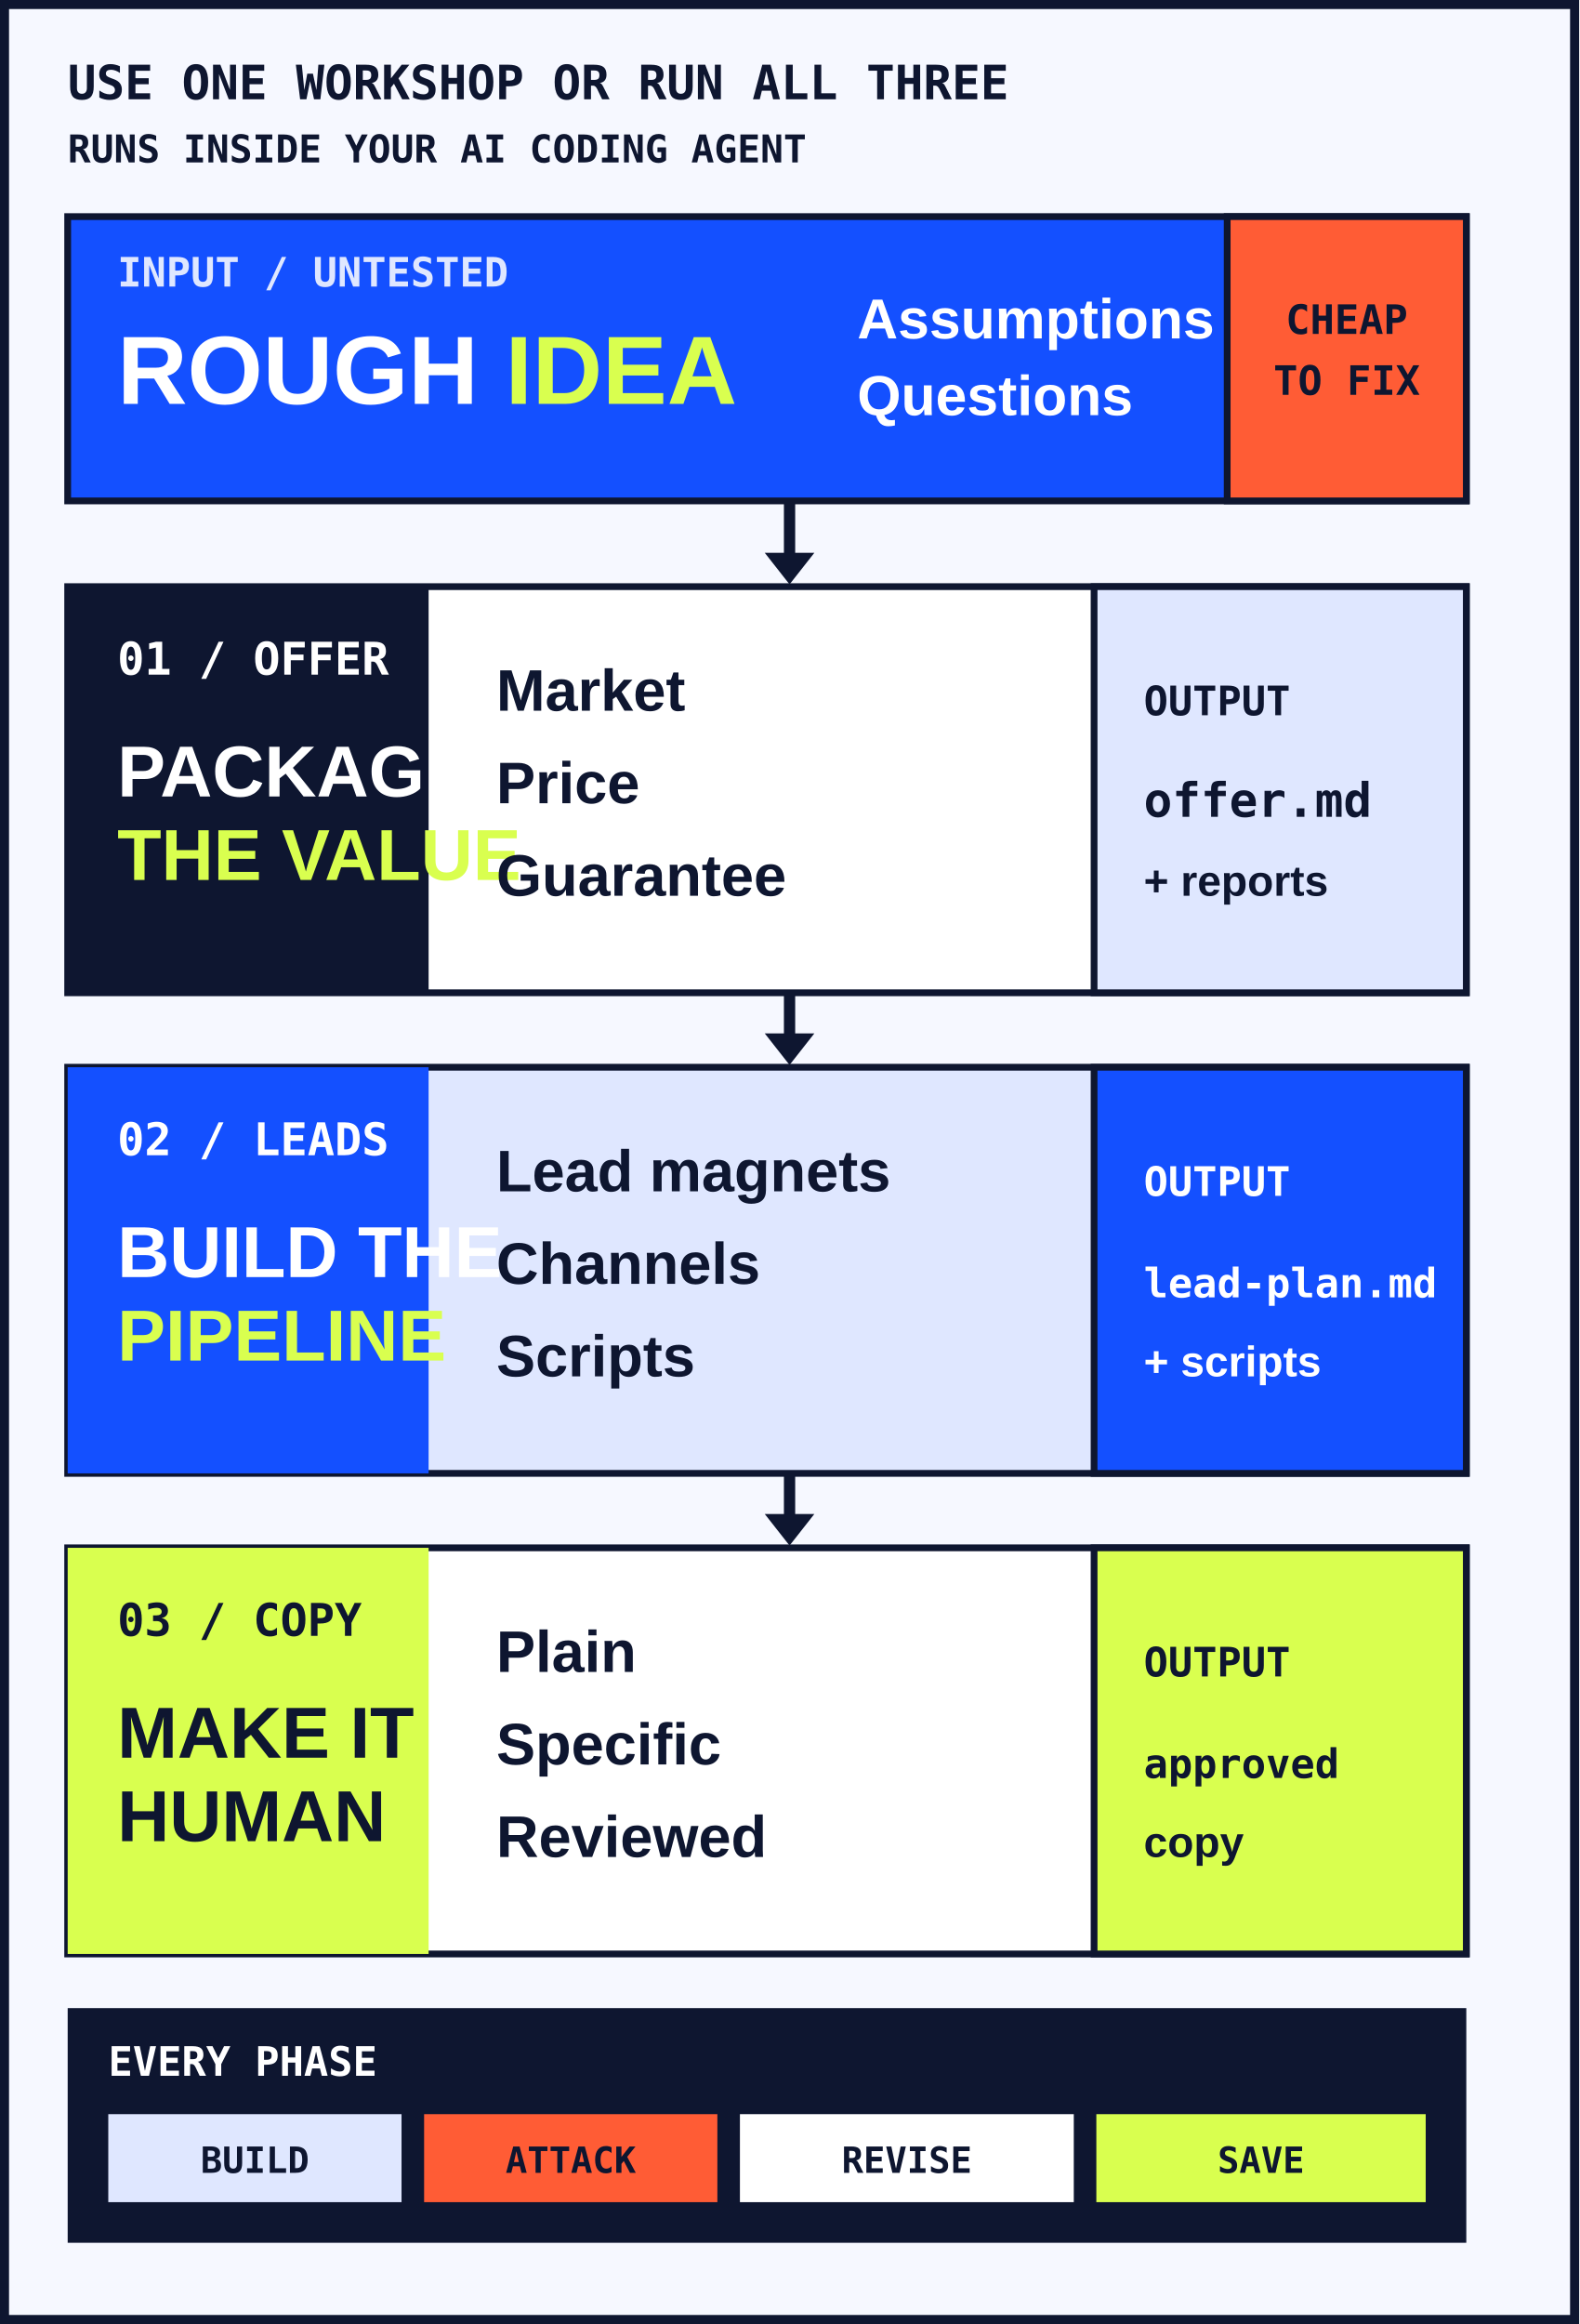
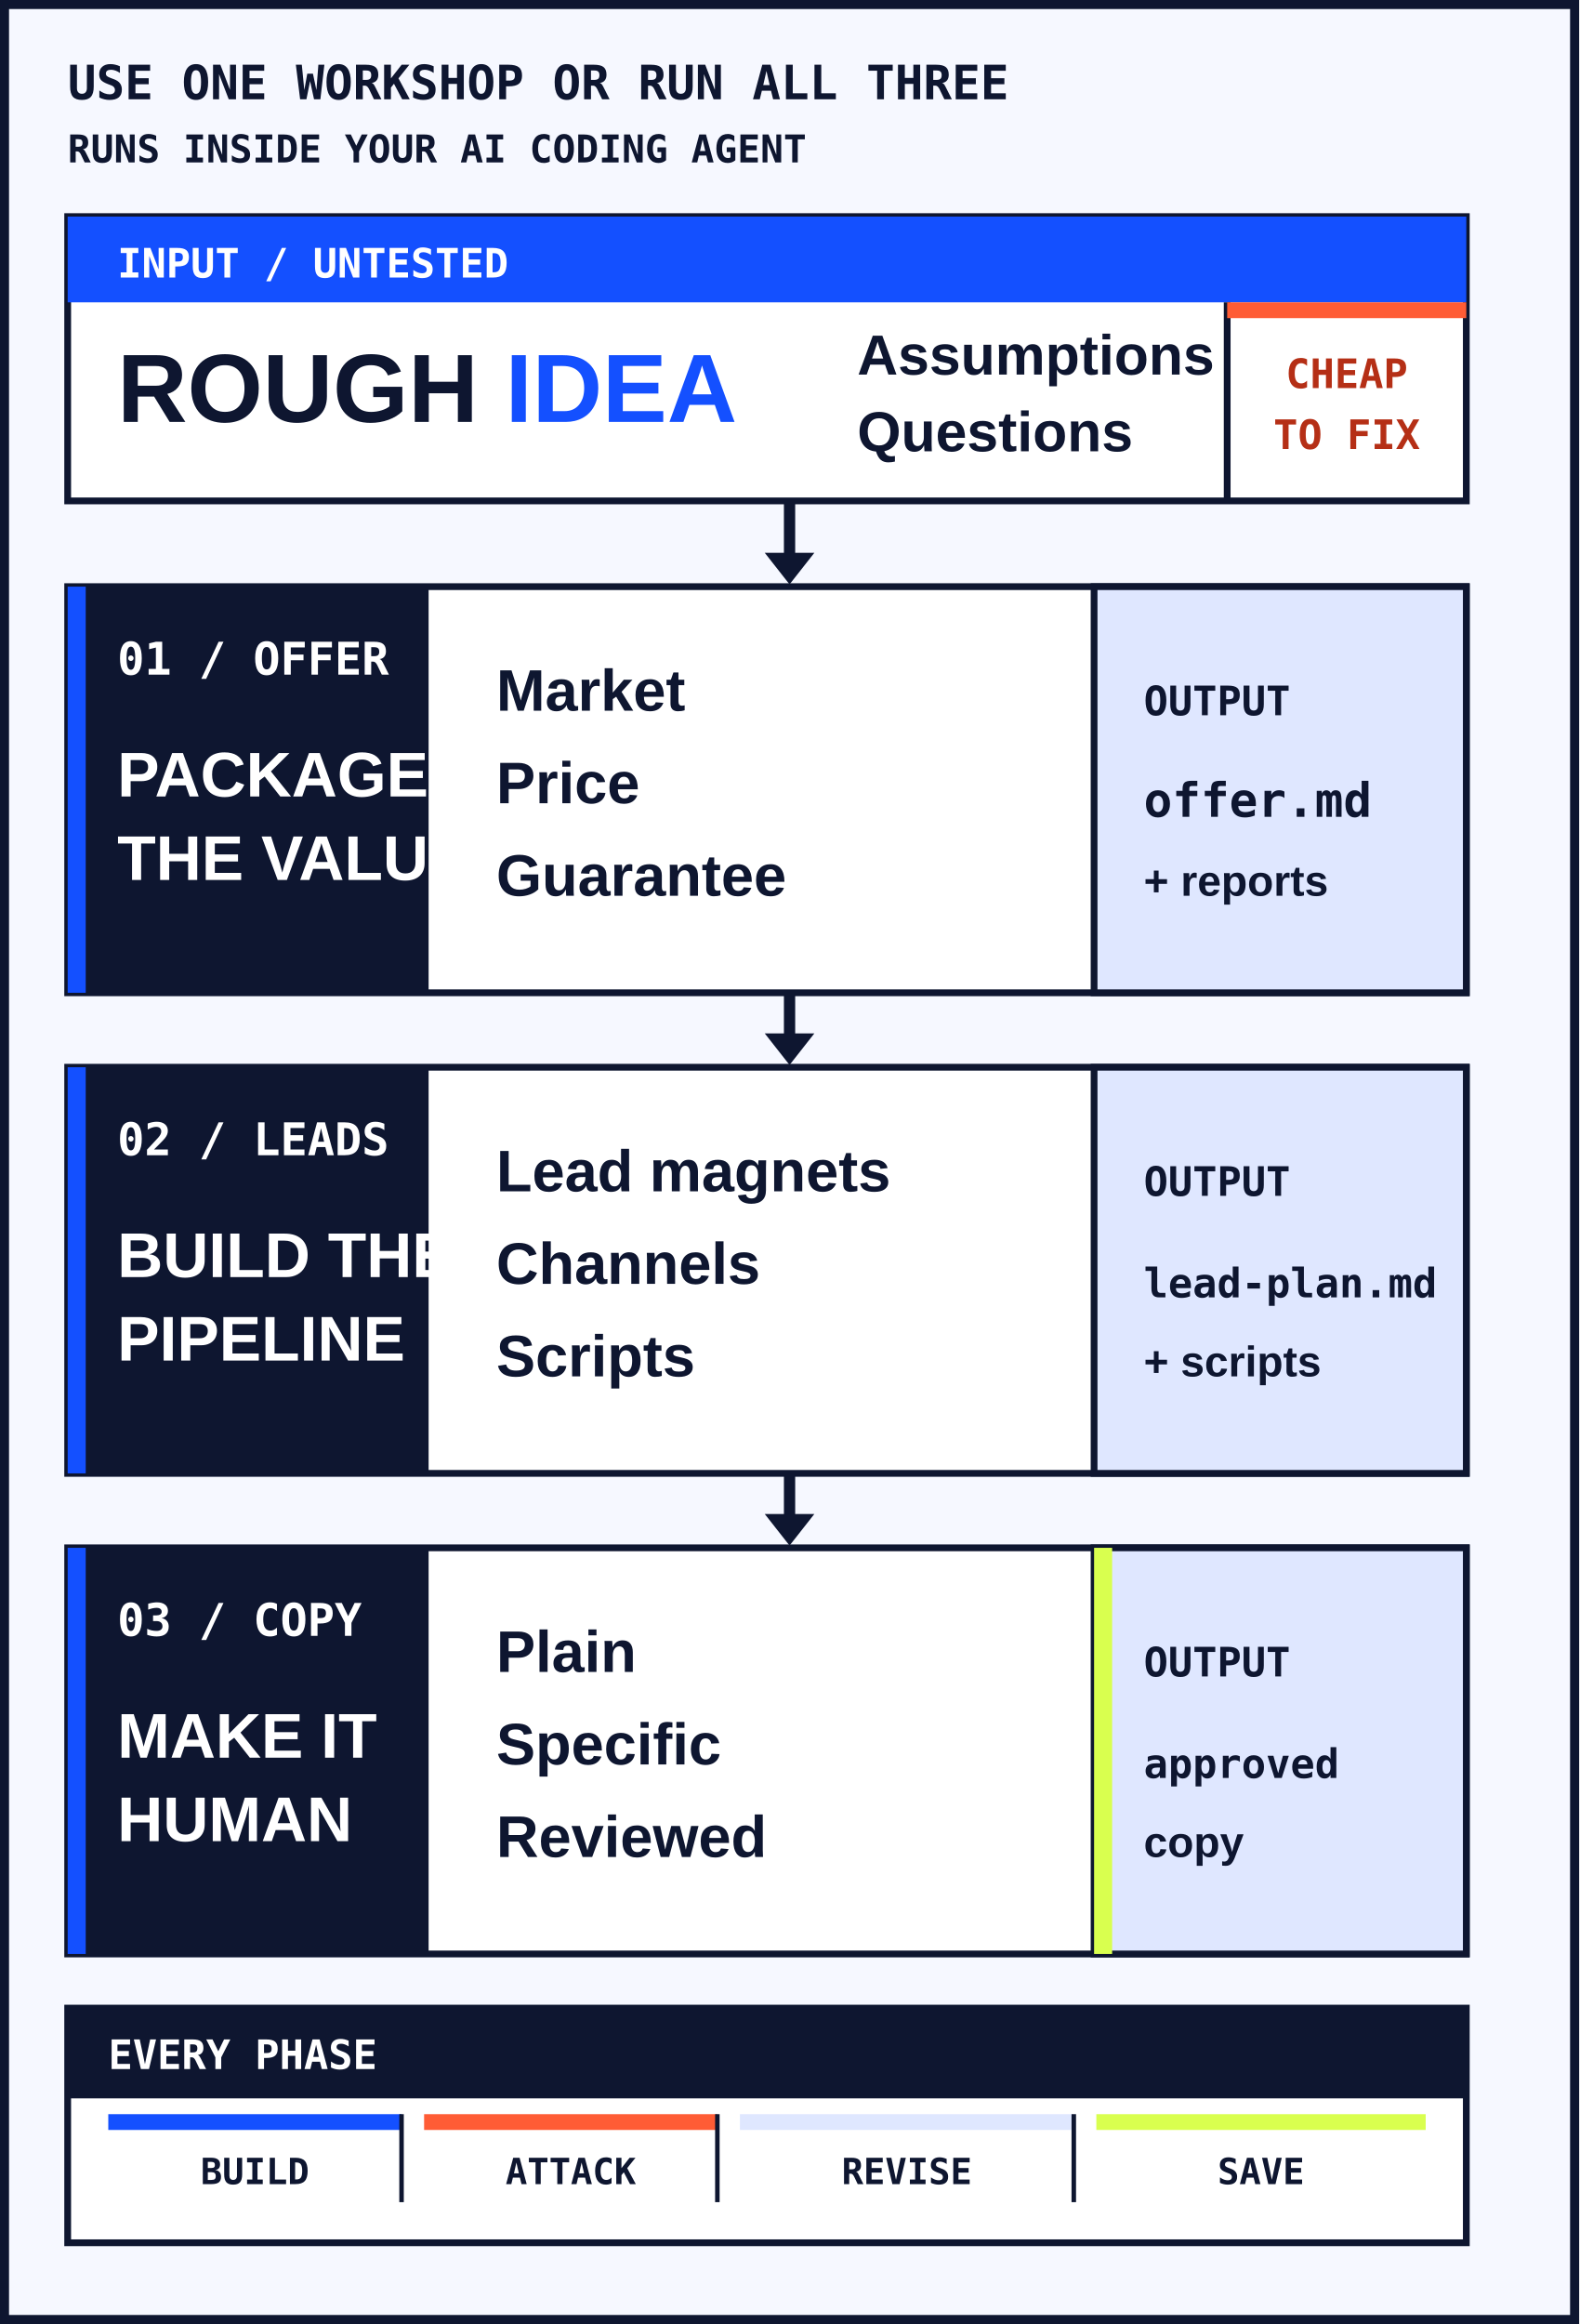
<svg xmlns="http://www.w3.org/2000/svg" width="700" height="1030" viewBox="0 0 700 1030" role="img" aria-labelledby="title desc">
  <rect x="2" y="2" width="696" height="1026" fill="#f6f8ff" stroke="#0e1630" stroke-width="4" />
  <text x="30" y="44" font-family="monospace" font-size="21" font-weight="700" fill="#0e1630">USE ONE WORKSHOP OR RUN ALL THREE</text>
  <text x="30" y="72" font-family="monospace" font-size="17" font-weight="700" fill="#0e1630">RUNS INSIDE YOUR AI CODING AGENT</text>
  <g transform="translate(30 96)">
-     <path d="M0 0h620v126H0z" fill="#1450ff" stroke="#0e1630" stroke-width="3" />
-     <text x="22" y="31" font-family="monospace" font-size="18" font-weight="700" fill="#dfe7ff">INPUT / UNTESTED</text>
-     <text x="22" y="83" font-family="Arial Narrow, Arial, sans-serif" font-size="43" font-weight="900" fill="#fff">ROUGH <tspan fill="#d9ff4f">IDEA</tspan>
+     <path d="M0 0h620v126H0z" fill="#ffffff" stroke="#0e1630" stroke-width="3" />
+     <path d="M0 0h620v38H0z" fill="#1450ff" />
+     <text x="22" y="27" font-family="monospace" font-size="18" font-weight="700" fill="#ffffff">INPUT / UNTESTED</text>
+     <text x="22" y="91" font-family="Arial Narrow, Arial, sans-serif" font-size="43" font-weight="900" fill="#0e1630">ROUGH <tspan fill="#1450ff">IDEA</tspan>
    </text>
-     <text x="350" y="54" font-family="Arial, sans-serif" font-size="25" font-weight="700" fill="#fff">Assumptions</text>
-     <text x="350" y="88" font-family="Arial, sans-serif" font-size="25" font-weight="700" fill="#fff">Questions</text>
-     <path d="M514 0h106v126H514z" fill="#ff5c35" stroke="#0e1630" stroke-width="3" />
-     <text x="567" y="52" text-anchor="middle" font-family="monospace" font-size="18" font-weight="700" fill="#0e1630">CHEAP</text>
-     <text x="567" y="79" text-anchor="middle" font-family="monospace" font-size="18" font-weight="700" fill="#0e1630">TO FIX</text>
+     <text x="350" y="70" font-family="Arial, sans-serif" font-size="25" font-weight="700" fill="#0e1630">Assumptions</text>
+     <text x="350" y="104" font-family="Arial, sans-serif" font-size="25" font-weight="700" fill="#0e1630">Questions</text>
+     <path d="M514 38v88" stroke="#0e1630" stroke-width="3" />
+     <path d="M514 38h106v7H514z" fill="#ff5c35" />
+     <text x="567" y="76" text-anchor="middle" font-family="monospace" font-size="18" font-weight="700" fill="#b52f16">CHEAP</text>
+     <text x="567" y="103" text-anchor="middle" font-family="monospace" font-size="18" font-weight="700" fill="#b52f16">TO FIX</text>
  </g>
  <path d="M350 222v30" stroke="#0e1630" stroke-width="5" />
  <path d="M339 245l11 14 11-14z" fill="#0e1630" />
  <g transform="translate(30 260)">
-     <path d="M0 0h620v180H0z" fill="#fff" stroke="#0e1630" stroke-width="3" />
+     <path d="M0 0h620v180H0z" fill="#ffffff" stroke="#0e1630" stroke-width="3" />
    <path d="M0 0h160v180H0z" fill="#0e1630" />
-     <text x="22" y="39" font-family="monospace" font-size="20" font-weight="700" fill="#fff">01 / OFFER</text>
-     <text x="22" y="93" font-family="Arial Narrow, Arial, sans-serif" font-size="32" font-weight="900" fill="#fff">PACKAGE</text>
-     <text x="22" y="130" font-family="Arial Narrow, Arial, sans-serif" font-size="32" font-weight="900" fill="#d9ff4f">THE VALUE</text>
+     <path d="M0 0h8v180H0z" fill="#1450ff" />
+     <text x="22" y="39" font-family="monospace" font-size="20" font-weight="700" fill="#ffffff">01 / OFFER</text>
+     <text x="22" y="93" font-family="Arial Narrow, Arial, sans-serif" font-size="28" font-weight="900" fill="#ffffff">PACKAGE</text>
+     <text x="22" y="130" font-family="Arial Narrow, Arial, sans-serif" font-size="28" font-weight="900" fill="#ffffff">THE VALUE</text>
    <g font-family="Arial, sans-serif" font-size="26" font-weight="700" fill="#0e1630">
      <text x="190" y="55">Market</text>
      <text x="190" y="96">Price</text>
      <text x="190" y="137">Guarantee</text>
    </g>
    <path d="M455 0h165v180H455z" fill="#dfe7ff" stroke="#0e1630" stroke-width="3" />
    <text x="477" y="57" font-family="monospace" font-size="18" font-weight="700" fill="#0e1630">OUTPUT</text>
    <text x="477" y="102" font-family="monospace" font-size="21" font-weight="700" fill="#0e1630">offer.md</text>
    <text x="477" y="137" font-family="Arial, sans-serif" font-size="19" font-weight="700" fill="#0e1630">+ reports</text>
  </g>
  <path d="M350 440v25" stroke="#0e1630" stroke-width="5" />
  <path d="M339 458l11 14 11-14z" fill="#0e1630" />
  <g transform="translate(30 473)">
-     <path d="M0 0h620v180H0z" fill="#dfe7ff" stroke="#0e1630" stroke-width="3" />
-     <path d="M0 0h160v180H0z" fill="#1450ff" />
-     <text x="22" y="39" font-family="monospace" font-size="20" font-weight="700" fill="#fff">02 / LEADS</text>
-     <text x="22" y="93" font-family="Arial Narrow, Arial, sans-serif" font-size="32" font-weight="900" fill="#fff">BUILD THE</text>
-     <text x="22" y="130" font-family="Arial Narrow, Arial, sans-serif" font-size="32" font-weight="900" fill="#d9ff4f">PIPELINE</text>
+     <path d="M0 0h620v180H0z" fill="#ffffff" stroke="#0e1630" stroke-width="3" />
+     <path d="M0 0h160v180H0z" fill="#0e1630" />
+     <path d="M0 0h8v180H0z" fill="#1450ff" />
+     <text x="22" y="39" font-family="monospace" font-size="20" font-weight="700" fill="#ffffff">02 / LEADS</text>
+     <text x="22" y="93" font-family="Arial Narrow, Arial, sans-serif" font-size="28" font-weight="900" fill="#ffffff">BUILD THE</text>
+     <text x="22" y="130" font-family="Arial Narrow, Arial, sans-serif" font-size="28" font-weight="900" fill="#ffffff">PIPELINE</text>
    <g font-family="Arial, sans-serif" font-size="26" font-weight="700" fill="#0e1630">
      <text x="190" y="55">Lead magnets</text>
      <text x="190" y="96">Channels</text>
      <text x="190" y="137">Scripts</text>
    </g>
-     <path d="M455 0h165v180H455z" fill="#1450ff" stroke="#0e1630" stroke-width="3" />
-     <text x="477" y="57" font-family="monospace" font-size="18" font-weight="700" fill="#fff">OUTPUT</text>
-     <text x="477" y="102" font-family="monospace" font-size="18" font-weight="700" fill="#fff">lead-plan.md</text>
-     <text x="477" y="137" font-family="Arial, sans-serif" font-size="19" font-weight="700" fill="#fff">+ scripts</text>
+     <path d="M455 0h165v180H455z" fill="#dfe7ff" stroke="#0e1630" stroke-width="3" />
+     <text x="477" y="57" font-family="monospace" font-size="18" font-weight="700" fill="#0e1630">OUTPUT</text>
+     <text x="477" y="102" font-family="monospace" font-size="18" font-weight="700" fill="#0e1630">lead-plan.md</text>
+     <text x="477" y="137" font-family="Arial, sans-serif" font-size="19" font-weight="700" fill="#0e1630">+ scripts</text>
  </g>
  <path d="M350 653v25" stroke="#0e1630" stroke-width="5" />
  <path d="M339 671l11 14 11-14z" fill="#0e1630" />
  <g transform="translate(30 686)">
-     <path d="M0 0h620v180H0z" fill="#fff" stroke="#0e1630" stroke-width="3" />
-     <path d="M0 0h160v180H0z" fill="#d9ff4f" />
-     <text x="22" y="39" font-family="monospace" font-size="20" font-weight="700" fill="#0e1630">03 / COPY</text>
-     <text x="22" y="93" font-family="Arial Narrow, Arial, sans-serif" font-size="32" font-weight="900" fill="#0e1630">MAKE IT</text>
-     <text x="22" y="130" font-family="Arial Narrow, Arial, sans-serif" font-size="32" font-weight="900" fill="#0e1630">HUMAN</text>
+     <path d="M0 0h620v180H0z" fill="#ffffff" stroke="#0e1630" stroke-width="3" />
+     <path d="M0 0h160v180H0z" fill="#0e1630" />
+     <path d="M0 0h8v180H0z" fill="#1450ff" />
+     <text x="22" y="39" font-family="monospace" font-size="20" font-weight="700" fill="#ffffff">03 / COPY</text>
+     <text x="22" y="93" font-family="Arial Narrow, Arial, sans-serif" font-size="28" font-weight="900" fill="#ffffff">MAKE IT</text>
+     <text x="22" y="130" font-family="Arial Narrow, Arial, sans-serif" font-size="28" font-weight="900" fill="#ffffff">HUMAN</text>
    <g font-family="Arial, sans-serif" font-size="26" font-weight="700" fill="#0e1630">
      <text x="190" y="55">Plain</text>
      <text x="190" y="96">Specific</text>
      <text x="190" y="137">Reviewed</text>
    </g>
-     <path d="M455 0h165v180H455z" fill="#d9ff4f" stroke="#0e1630" stroke-width="3" />
+     <path d="M455 0h165v180H455z" fill="#dfe7ff" stroke="#0e1630" stroke-width="3" />
+     <path d="M455 0h8v180H455z" fill="#d9ff4f" />
    <text x="477" y="57" font-family="monospace" font-size="18" font-weight="700" fill="#0e1630">OUTPUT</text>
    <text x="477" y="102" font-family="monospace" font-size="18" font-weight="700" fill="#0e1630">approved</text>
    <text x="477" y="137" font-family="Arial, sans-serif" font-size="19" font-weight="700" fill="#0e1630">copy</text>
  </g>
  <g transform="translate(30 890)">
-     <path d="M0 0h620v104H0z" fill="#0e1630" />
-     <text x="18" y="30" font-family="monospace" font-size="18" font-weight="700" fill="#fff">EVERY PHASE</text>
-     <g font-family="monospace" font-size="16" font-weight="700">
-       <path d="M18 47h130v39H18z" fill="#dfe7ff" />
-       <text x="83" y="73" text-anchor="middle" fill="#0e1630">BUILD</text>
-       <path d="M158 47h130v39H158z" fill="#ff5c35" />
-       <text x="223" y="73" text-anchor="middle" fill="#0e1630">ATTACK</text>
-       <path d="M298 47h148v39H298z" fill="#fff" />
-       <text x="372" y="73" text-anchor="middle" fill="#0e1630">REVISE</text>
-       <path d="M456 47h146v39H456z" fill="#d9ff4f" />
-       <text x="529" y="73" text-anchor="middle" fill="#0e1630">SAVE</text>
+     <path d="M0 0h620v104H0z" fill="#ffffff" stroke="#0e1630" stroke-width="3" />
+     <path d="M0 0h620v40H0z" fill="#0e1630" />
+     <text x="18" y="27" font-family="monospace" font-size="18" font-weight="700" fill="#ffffff">EVERY PHASE</text>
+     <g font-family="monospace" font-size="16" font-weight="700" fill="#0e1630">
+       <path d="M18 47h130v7H18z" fill="#1450ff" />
+       <text x="83" y="78" text-anchor="middle">BUILD</text>
+       <path d="M158 47h130v7H158z" fill="#ff5c35" />
+       <text x="223" y="78" text-anchor="middle">ATTACK</text>
+       <path d="M298 47h148v7H298z" fill="#dfe7ff" />
+       <text x="372" y="78" text-anchor="middle">REVISE</text>
+       <path d="M456 47h146v7H456z" fill="#d9ff4f" />
+       <text x="529" y="78" text-anchor="middle">SAVE</text>
    </g>
+     <path d="M148 47v39M288 47v39M446 47v39" stroke="#0e1630" stroke-width="2" />
  </g>
</svg>
